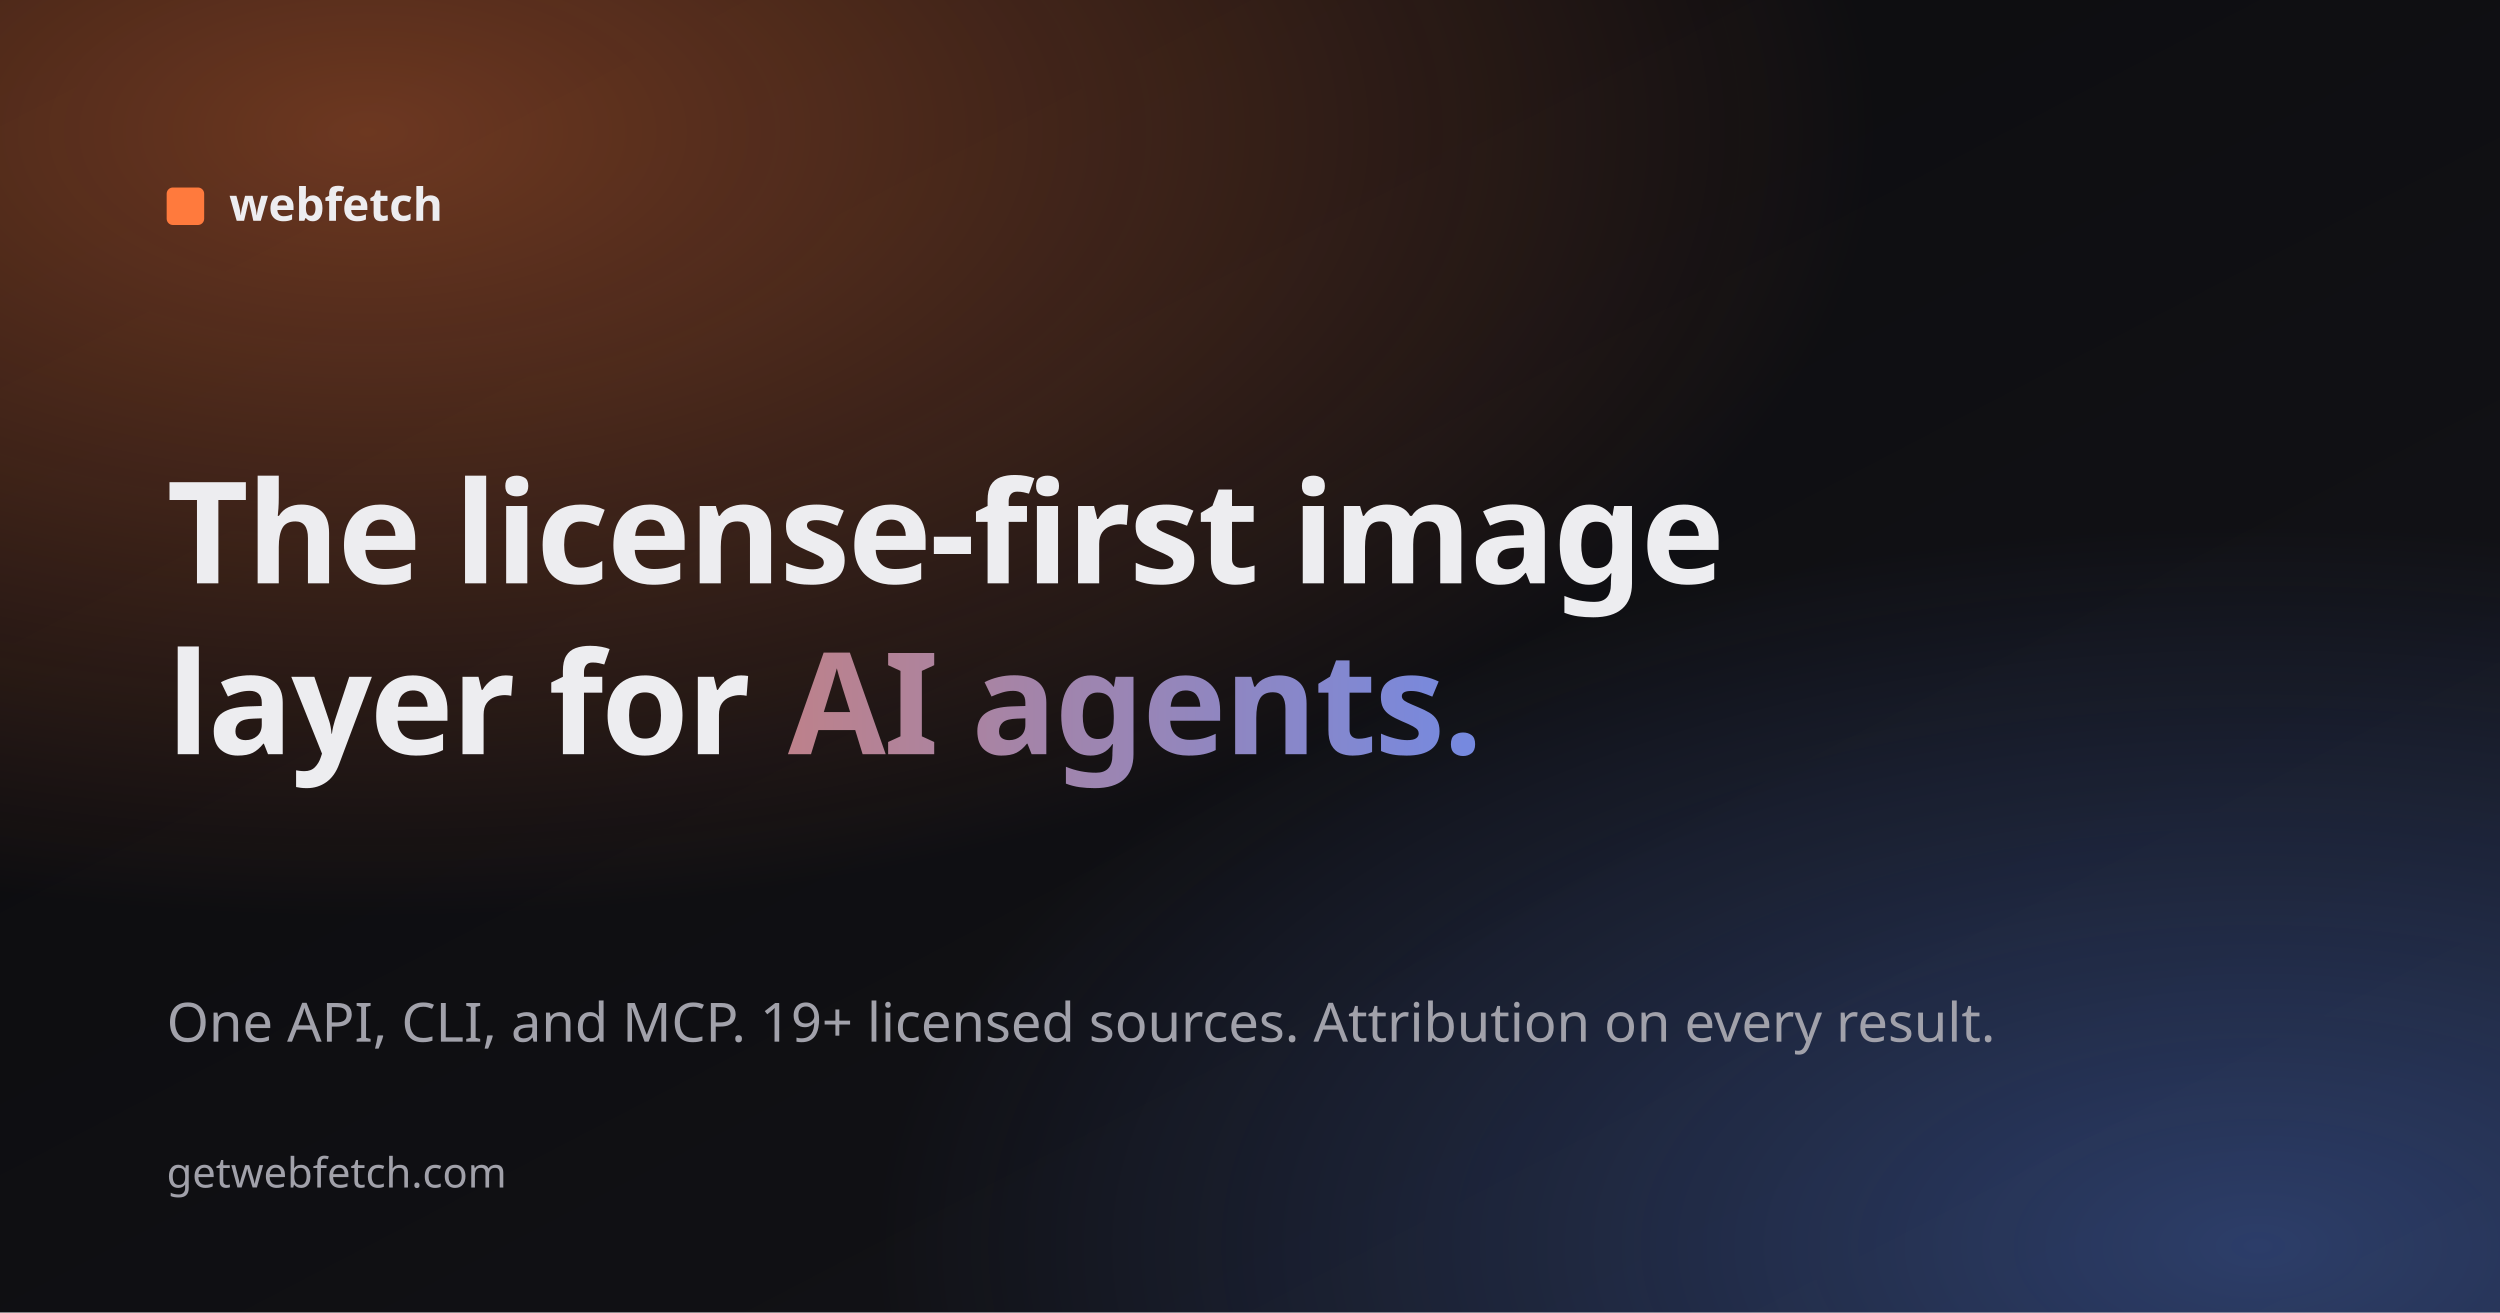
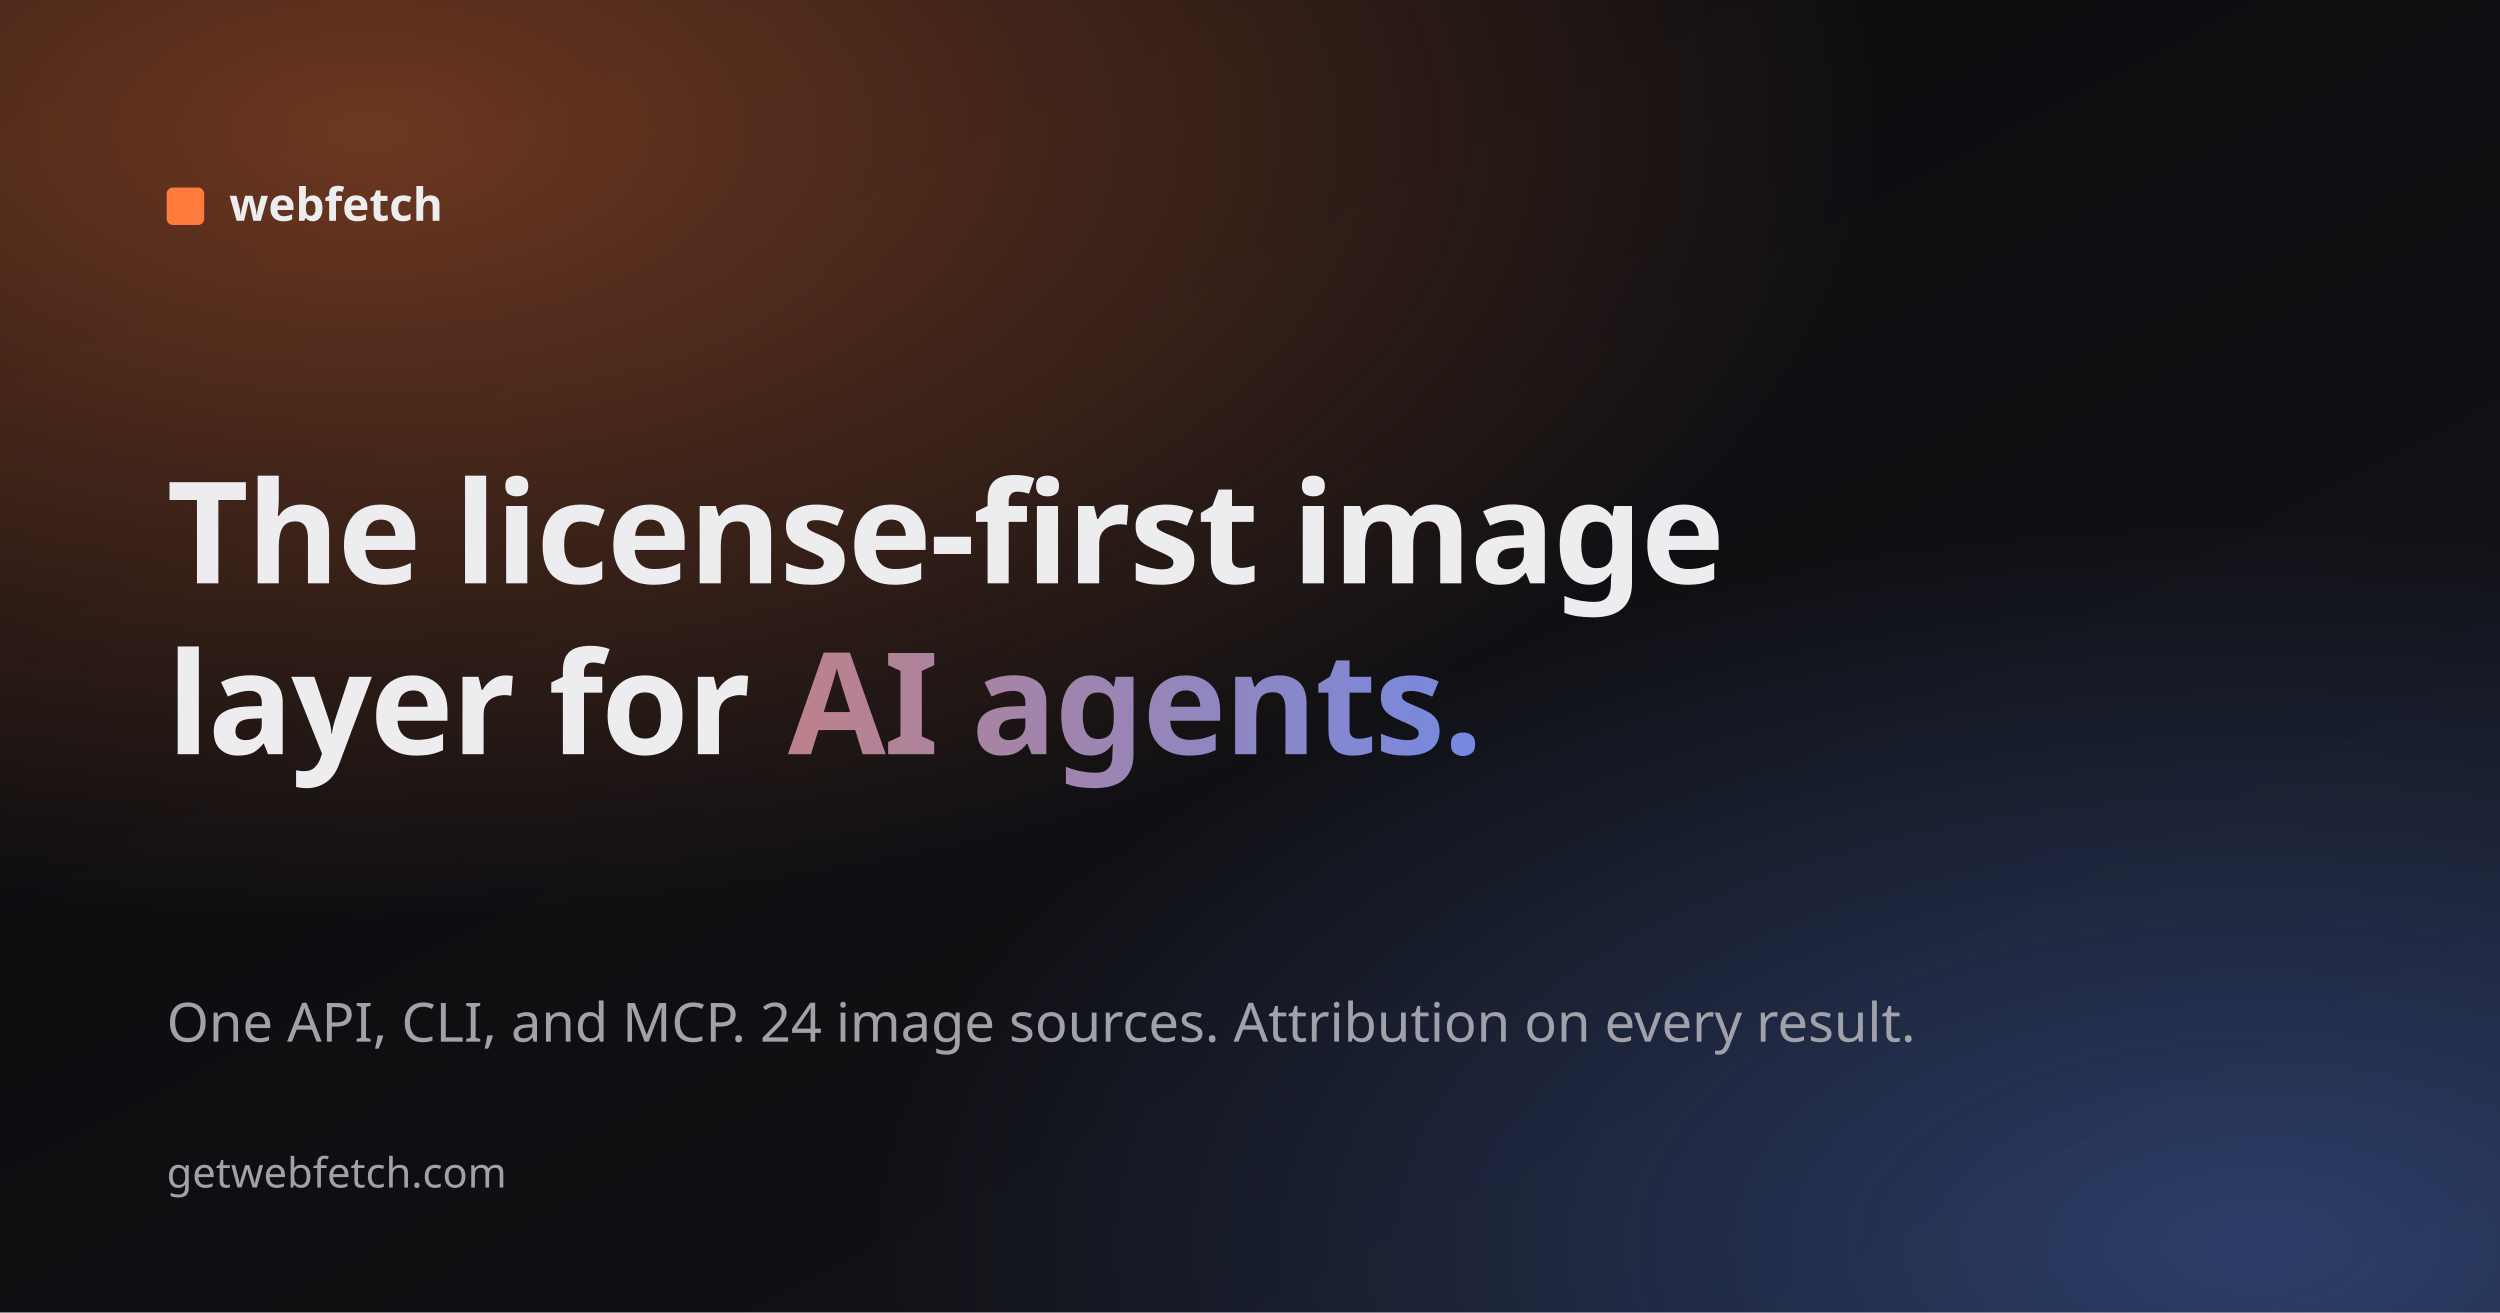
<svg xmlns="http://www.w3.org/2000/svg" viewBox="0 0 1200 630">
  <defs>
    <linearGradient id="bg" x1="0" y1="0" x2="1" y2="1">
      <stop offset="0%" stop-color="#0a0a0c" />
      <stop offset="100%" stop-color="#141419" />
    </linearGradient>
    <radialGradient id="glow" cx="0.15" cy="0.1" r="0.6">
      <stop offset="0%" stop-color="#ff7a3d" stop-opacity="0.4" />
      <stop offset="100%" stop-color="#ff7a3d" stop-opacity="0" />
    </radialGradient>
    <radialGradient id="glow2" cx="0.9" cy="0.95" r="0.55">
      <stop offset="0%" stop-color="#5b8cff" stop-opacity="0.35" />
      <stop offset="100%" stop-color="#5b8cff" stop-opacity="0" />
    </radialGradient>
    <linearGradient id="accent" x1="0" y1="0" x2="1" y2="0">
      <stop offset="0%" stop-color="#ff7a3d" />
      <stop offset="100%" stop-color="#5b8cff" />
    </linearGradient>
  </defs>
  <rect width="1200" height="630" fill="url(#bg)" />
  <rect width="1200" height="630" fill="url(#glow)" />
  <rect width="1200" height="630" fill="url(#glow2)" />
  <g transform="translate(80,90)">
    <rect width="18" height="18" rx="3" fill="#ff7a3d" />
    <text x="30" y="16" fill="#ededf0" font-family="ui-sans-serif, system-ui" font-size="22" font-weight="600">webfetch</text>
  </g>
  <text x="80" y="280" fill="#ededf0" font-family="ui-sans-serif, system-ui" font-size="68" font-weight="700" letter-spacing="-1">
    <tspan x="80" dy="0">The license-first image</tspan>
    <tspan x="80" dy="82">layer for </tspan>
    <tspan fill="url(#accent)">AI agents.</tspan>
  </text>
  <text x="80" y="500" fill="#a1a1aa" font-family="ui-sans-serif, system-ui" font-size="26">
-     One API, CLI, and MCP. 19+ licensed sources. Attribution on every result.
+     One API, CLI, and MCP. 24 image sources. Attribution on every result.
  </text>
  <text x="80" y="570" fill="#a1a1aa" font-family="ui-monospace, Menlo" font-size="20">getwebfetch.com</text>
</svg>
